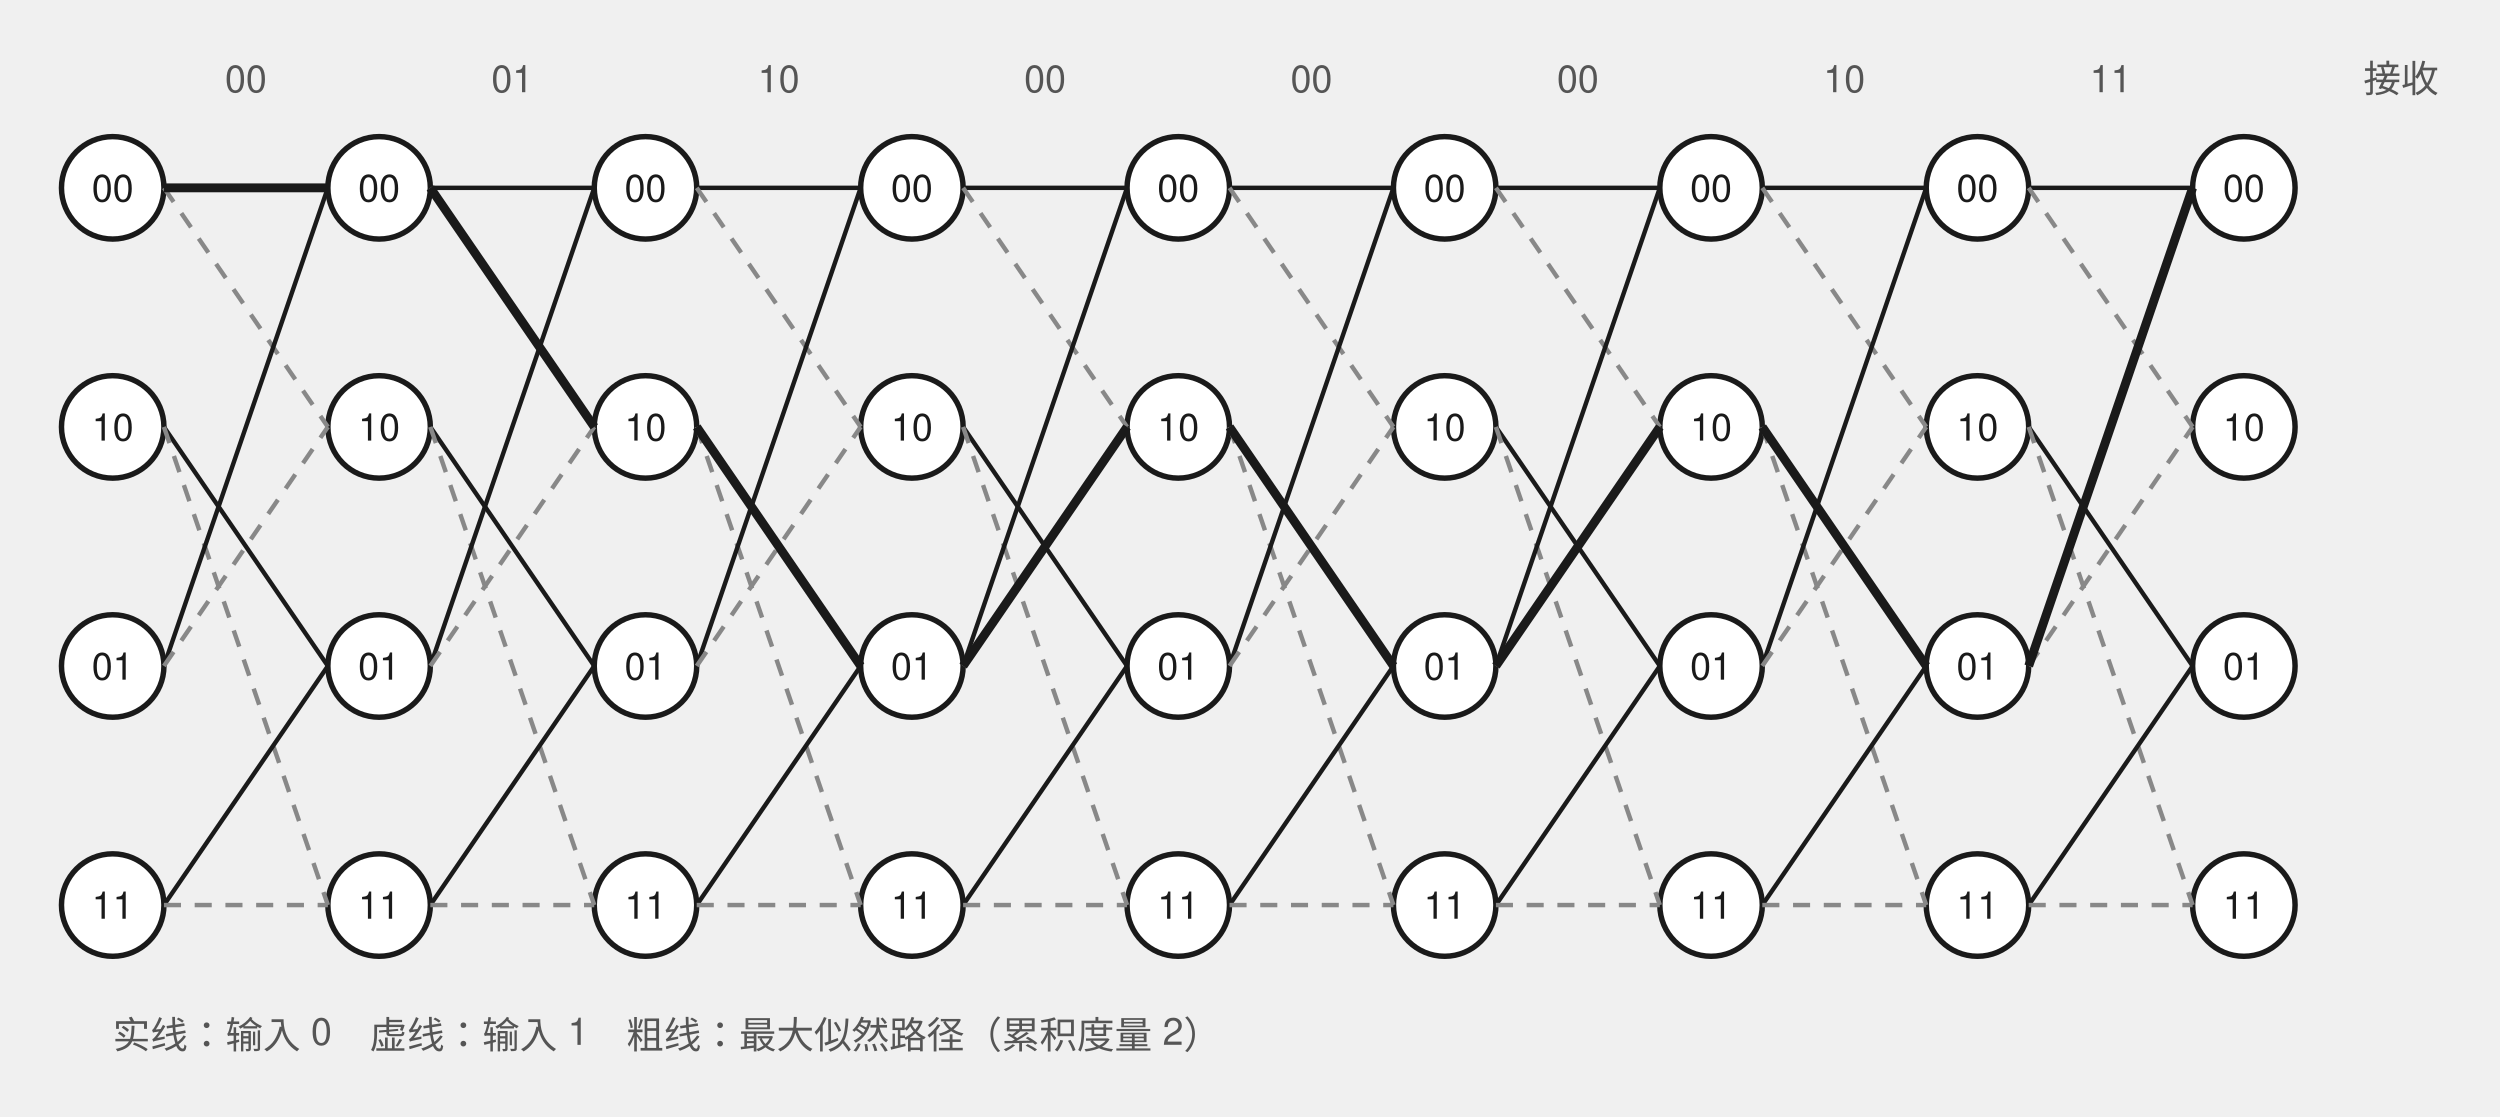
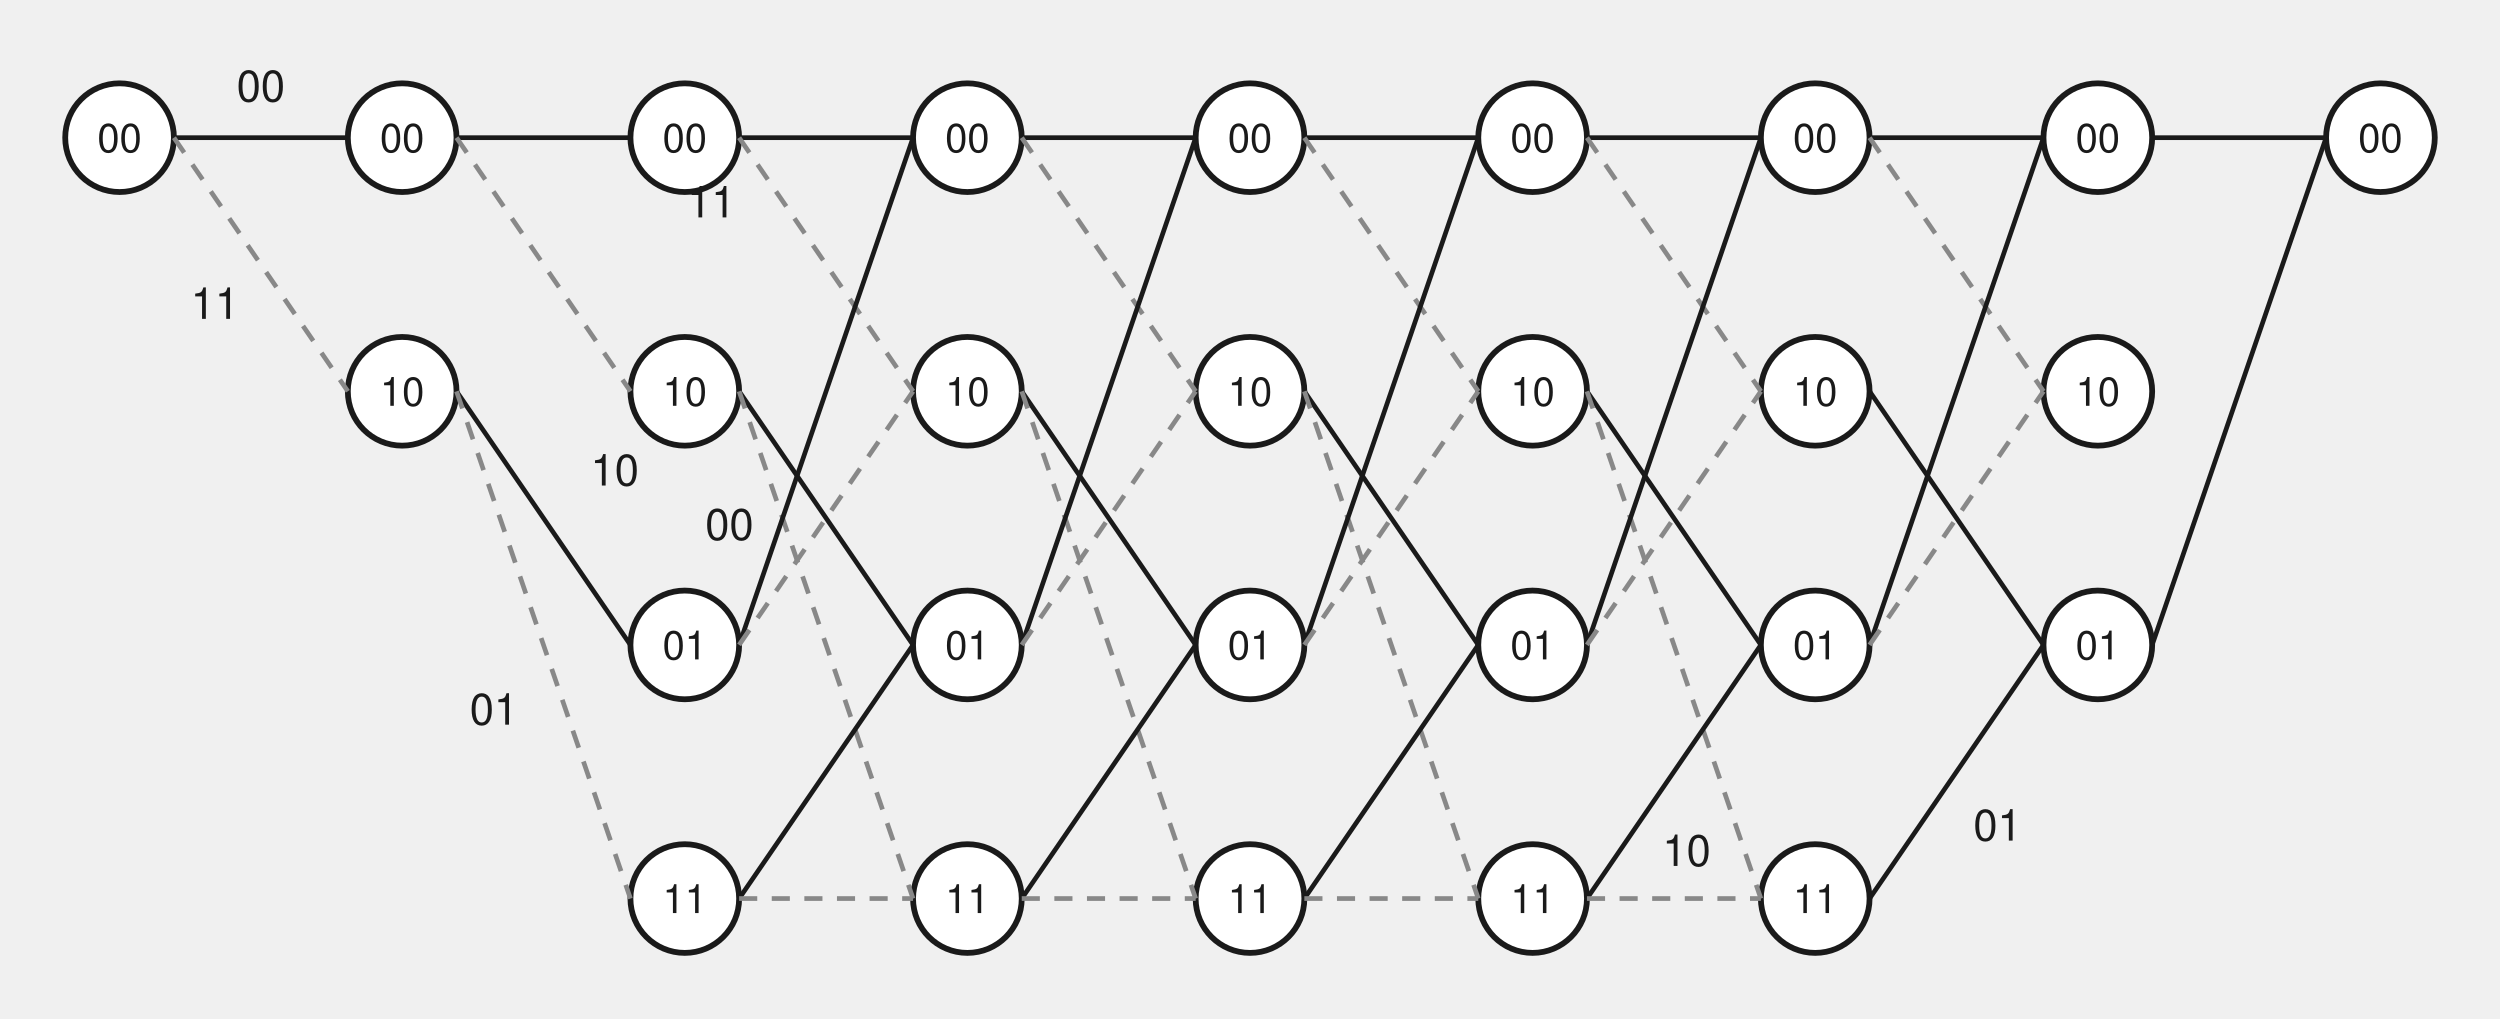
- <svg xmlns="http://www.w3.org/2000/svg" viewBox="7 -1 732 327" font-family="Helvetica,Arial,'PingFang SC','Microsoft YaHei',sans-serif" font-size="14">
+ <svg xmlns="http://www.w3.org/2000/svg" viewBox="7 16 690 281" font-family="Helvetica,Arial,'PingFang SC','Microsoft YaHei',sans-serif" font-size="14">
  <defs>
    <marker id="arR" markerWidth="8" markerHeight="8" refX="7" refY="3" orient="auto">
      <path d="M0,0 L7,3 L0,6 z" fill="#1a1a1a" />
    </marker>
  </defs>
  <defs>
    <marker id="arL" markerWidth="8" markerHeight="8" refX="1" refY="3" orient="auto">
      <path d="M7,0 L0,3 L7,6 z" fill="#1a1a1a" />
    </marker>
  </defs>
  <circle cx="40.0" cy="54.0" r="15.0" fill="#ffffff" stroke="#1a1a1a" stroke-width="1.6" />
  <text x="40.0" y="58.0" text-anchor="middle" font-size="11" fill="#1a1a1a">00</text>
-   <circle cx="40.0" cy="124.0" r="15.0" fill="#ffffff" stroke="#1a1a1a" stroke-width="1.6" />
-   <text x="40.0" y="128.0" text-anchor="middle" font-size="11" fill="#1a1a1a">10</text>
-   <circle cx="40.0" cy="194.0" r="15.0" fill="#ffffff" stroke="#1a1a1a" stroke-width="1.6" />
-   <text x="40.0" y="198.0" text-anchor="middle" font-size="11" fill="#1a1a1a">01</text>
-   <circle cx="40.0" cy="264.0" r="15.0" fill="#ffffff" stroke="#1a1a1a" stroke-width="1.6" />
-   <text x="40.0" y="268.0" text-anchor="middle" font-size="11" fill="#1a1a1a">11</text>
  <circle cx="118.0" cy="54.0" r="15.0" fill="#ffffff" stroke="#1a1a1a" stroke-width="1.6" />
  <text x="118.0" y="58.0" text-anchor="middle" font-size="11" fill="#1a1a1a">00</text>
  <circle cx="118.0" cy="124.0" r="15.0" fill="#ffffff" stroke="#1a1a1a" stroke-width="1.6" />
  <text x="118.0" y="128.0" text-anchor="middle" font-size="11" fill="#1a1a1a">10</text>
-   <circle cx="118.0" cy="194.0" r="15.0" fill="#ffffff" stroke="#1a1a1a" stroke-width="1.6" />
-   <text x="118.0" y="198.0" text-anchor="middle" font-size="11" fill="#1a1a1a">01</text>
-   <circle cx="118.0" cy="264.0" r="15.0" fill="#ffffff" stroke="#1a1a1a" stroke-width="1.6" />
-   <text x="118.0" y="268.0" text-anchor="middle" font-size="11" fill="#1a1a1a">11</text>
  <circle cx="196.0" cy="54.0" r="15.0" fill="#ffffff" stroke="#1a1a1a" stroke-width="1.6" />
  <text x="196.0" y="58.0" text-anchor="middle" font-size="11" fill="#1a1a1a">00</text>
  <circle cx="196.0" cy="124.0" r="15.0" fill="#ffffff" stroke="#1a1a1a" stroke-width="1.6" />
  <text x="196.0" y="128.0" text-anchor="middle" font-size="11" fill="#1a1a1a">10</text>
  <circle cx="196.0" cy="194.0" r="15.0" fill="#ffffff" stroke="#1a1a1a" stroke-width="1.6" />
  <text x="196.0" y="198.0" text-anchor="middle" font-size="11" fill="#1a1a1a">01</text>
  <circle cx="196.0" cy="264.0" r="15.0" fill="#ffffff" stroke="#1a1a1a" stroke-width="1.6" />
  <text x="196.0" y="268.0" text-anchor="middle" font-size="11" fill="#1a1a1a">11</text>
  <circle cx="274.0" cy="54.0" r="15.0" fill="#ffffff" stroke="#1a1a1a" stroke-width="1.6" />
  <text x="274.0" y="58.0" text-anchor="middle" font-size="11" fill="#1a1a1a">00</text>
  <circle cx="274.0" cy="124.0" r="15.0" fill="#ffffff" stroke="#1a1a1a" stroke-width="1.6" />
  <text x="274.0" y="128.0" text-anchor="middle" font-size="11" fill="#1a1a1a">10</text>
  <circle cx="274.0" cy="194.0" r="15.0" fill="#ffffff" stroke="#1a1a1a" stroke-width="1.6" />
  <text x="274.0" y="198.0" text-anchor="middle" font-size="11" fill="#1a1a1a">01</text>
  <circle cx="274.0" cy="264.0" r="15.0" fill="#ffffff" stroke="#1a1a1a" stroke-width="1.6" />
  <text x="274.0" y="268.0" text-anchor="middle" font-size="11" fill="#1a1a1a">11</text>
  <circle cx="352.0" cy="54.0" r="15.0" fill="#ffffff" stroke="#1a1a1a" stroke-width="1.6" />
  <text x="352.0" y="58.0" text-anchor="middle" font-size="11" fill="#1a1a1a">00</text>
  <circle cx="352.0" cy="124.0" r="15.0" fill="#ffffff" stroke="#1a1a1a" stroke-width="1.6" />
  <text x="352.0" y="128.0" text-anchor="middle" font-size="11" fill="#1a1a1a">10</text>
  <circle cx="352.0" cy="194.0" r="15.0" fill="#ffffff" stroke="#1a1a1a" stroke-width="1.6" />
  <text x="352.0" y="198.0" text-anchor="middle" font-size="11" fill="#1a1a1a">01</text>
  <circle cx="352.0" cy="264.0" r="15.0" fill="#ffffff" stroke="#1a1a1a" stroke-width="1.6" />
  <text x="352.0" y="268.0" text-anchor="middle" font-size="11" fill="#1a1a1a">11</text>
  <circle cx="430.0" cy="54.0" r="15.0" fill="#ffffff" stroke="#1a1a1a" stroke-width="1.6" />
  <text x="430.0" y="58.0" text-anchor="middle" font-size="11" fill="#1a1a1a">00</text>
  <circle cx="430.0" cy="124.0" r="15.0" fill="#ffffff" stroke="#1a1a1a" stroke-width="1.6" />
  <text x="430.0" y="128.0" text-anchor="middle" font-size="11" fill="#1a1a1a">10</text>
  <circle cx="430.0" cy="194.0" r="15.0" fill="#ffffff" stroke="#1a1a1a" stroke-width="1.6" />
  <text x="430.0" y="198.0" text-anchor="middle" font-size="11" fill="#1a1a1a">01</text>
  <circle cx="430.0" cy="264.0" r="15.0" fill="#ffffff" stroke="#1a1a1a" stroke-width="1.6" />
  <text x="430.0" y="268.0" text-anchor="middle" font-size="11" fill="#1a1a1a">11</text>
  <circle cx="508.0" cy="54.0" r="15.0" fill="#ffffff" stroke="#1a1a1a" stroke-width="1.6" />
  <text x="508.0" y="58.0" text-anchor="middle" font-size="11" fill="#1a1a1a">00</text>
  <circle cx="508.0" cy="124.0" r="15.0" fill="#ffffff" stroke="#1a1a1a" stroke-width="1.6" />
  <text x="508.0" y="128.0" text-anchor="middle" font-size="11" fill="#1a1a1a">10</text>
  <circle cx="508.0" cy="194.0" r="15.0" fill="#ffffff" stroke="#1a1a1a" stroke-width="1.6" />
  <text x="508.0" y="198.0" text-anchor="middle" font-size="11" fill="#1a1a1a">01</text>
  <circle cx="508.0" cy="264.0" r="15.0" fill="#ffffff" stroke="#1a1a1a" stroke-width="1.6" />
  <text x="508.0" y="268.0" text-anchor="middle" font-size="11" fill="#1a1a1a">11</text>
  <circle cx="586.0" cy="54.0" r="15.0" fill="#ffffff" stroke="#1a1a1a" stroke-width="1.6" />
  <text x="586.0" y="58.0" text-anchor="middle" font-size="11" fill="#1a1a1a">00</text>
  <circle cx="586.0" cy="124.0" r="15.0" fill="#ffffff" stroke="#1a1a1a" stroke-width="1.6" />
  <text x="586.0" y="128.0" text-anchor="middle" font-size="11" fill="#1a1a1a">10</text>
  <circle cx="586.0" cy="194.0" r="15.0" fill="#ffffff" stroke="#1a1a1a" stroke-width="1.6" />
  <text x="586.0" y="198.0" text-anchor="middle" font-size="11" fill="#1a1a1a">01</text>
-   <circle cx="586.0" cy="264.0" r="15.0" fill="#ffffff" stroke="#1a1a1a" stroke-width="1.6" />
-   <text x="586.0" y="268.0" text-anchor="middle" font-size="11" fill="#1a1a1a">11</text>
  <circle cx="664.0" cy="54.0" r="15.0" fill="#ffffff" stroke="#1a1a1a" stroke-width="1.6" />
  <text x="664.0" y="58.0" text-anchor="middle" font-size="11" fill="#1a1a1a">00</text>
-   <circle cx="664.0" cy="124.0" r="15.0" fill="#ffffff" stroke="#1a1a1a" stroke-width="1.6" />
-   <text x="664.0" y="128.0" text-anchor="middle" font-size="11" fill="#1a1a1a">10</text>
-   <circle cx="664.0" cy="194.0" r="15.0" fill="#ffffff" stroke="#1a1a1a" stroke-width="1.6" />
-   <text x="664.0" y="198.0" text-anchor="middle" font-size="11" fill="#1a1a1a">01</text>
-   <circle cx="664.0" cy="264.0" r="15.0" fill="#ffffff" stroke="#1a1a1a" stroke-width="1.6" />
-   <text x="664.0" y="268.0" text-anchor="middle" font-size="11" fill="#1a1a1a">11</text>
  <line x1="55.0" y1="54.0" x2="103.0" y2="54.0" stroke="#1a1a1a" stroke-width="1.3" />
  <line x1="55.0" y1="54.0" x2="103.0" y2="124.0" stroke="#888" stroke-width="1.3" stroke-dasharray="5,4" />
-   <line x1="55.0" y1="124.0" x2="103.0" y2="194.0" stroke="#1a1a1a" stroke-width="1.3" />
-   <line x1="55.0" y1="124.0" x2="103.0" y2="264.0" stroke="#888" stroke-width="1.3" stroke-dasharray="5,4" />
-   <line x1="55.0" y1="194.0" x2="103.0" y2="54.0" stroke="#1a1a1a" stroke-width="1.3" />
-   <line x1="55.0" y1="194.0" x2="103.0" y2="124.0" stroke="#888" stroke-width="1.3" stroke-dasharray="5,4" />
-   <line x1="55.0" y1="264.0" x2="103.0" y2="194.0" stroke="#1a1a1a" stroke-width="1.3" />
-   <line x1="55.0" y1="264.0" x2="103.0" y2="264.0" stroke="#888" stroke-width="1.3" stroke-dasharray="5,4" />
  <line x1="133.0" y1="54.0" x2="181.0" y2="54.0" stroke="#1a1a1a" stroke-width="1.3" />
  <line x1="133.0" y1="54.0" x2="181.0" y2="124.0" stroke="#888" stroke-width="1.3" stroke-dasharray="5,4" />
  <line x1="133.0" y1="124.0" x2="181.0" y2="194.0" stroke="#1a1a1a" stroke-width="1.3" />
  <line x1="133.0" y1="124.0" x2="181.0" y2="264.0" stroke="#888" stroke-width="1.3" stroke-dasharray="5,4" />
-   <line x1="133.0" y1="194.0" x2="181.0" y2="54.0" stroke="#1a1a1a" stroke-width="1.3" />
-   <line x1="133.0" y1="194.0" x2="181.0" y2="124.0" stroke="#888" stroke-width="1.3" stroke-dasharray="5,4" />
-   <line x1="133.0" y1="264.0" x2="181.0" y2="194.0" stroke="#1a1a1a" stroke-width="1.3" />
-   <line x1="133.0" y1="264.0" x2="181.0" y2="264.0" stroke="#888" stroke-width="1.3" stroke-dasharray="5,4" />
  <line x1="211.0" y1="54.0" x2="259.0" y2="54.0" stroke="#1a1a1a" stroke-width="1.3" />
  <line x1="211.0" y1="54.0" x2="259.0" y2="124.0" stroke="#888" stroke-width="1.3" stroke-dasharray="5,4" />
  <line x1="211.0" y1="124.0" x2="259.0" y2="194.0" stroke="#1a1a1a" stroke-width="1.3" />
  <line x1="211.0" y1="124.0" x2="259.0" y2="264.0" stroke="#888" stroke-width="1.3" stroke-dasharray="5,4" />
  <line x1="211.0" y1="194.0" x2="259.0" y2="54.0" stroke="#1a1a1a" stroke-width="1.3" />
  <line x1="211.0" y1="194.0" x2="259.0" y2="124.0" stroke="#888" stroke-width="1.3" stroke-dasharray="5,4" />
  <line x1="211.0" y1="264.0" x2="259.0" y2="194.0" stroke="#1a1a1a" stroke-width="1.3" />
  <line x1="211.0" y1="264.0" x2="259.0" y2="264.0" stroke="#888" stroke-width="1.3" stroke-dasharray="5,4" />
  <line x1="289.0" y1="54.0" x2="337.0" y2="54.0" stroke="#1a1a1a" stroke-width="1.3" />
  <line x1="289.0" y1="54.0" x2="337.0" y2="124.0" stroke="#888" stroke-width="1.3" stroke-dasharray="5,4" />
  <line x1="289.0" y1="124.0" x2="337.0" y2="194.0" stroke="#1a1a1a" stroke-width="1.3" />
  <line x1="289.0" y1="124.0" x2="337.0" y2="264.0" stroke="#888" stroke-width="1.3" stroke-dasharray="5,4" />
  <line x1="289.0" y1="194.0" x2="337.0" y2="54.0" stroke="#1a1a1a" stroke-width="1.3" />
  <line x1="289.0" y1="194.0" x2="337.0" y2="124.0" stroke="#888" stroke-width="1.3" stroke-dasharray="5,4" />
  <line x1="289.0" y1="264.0" x2="337.0" y2="194.0" stroke="#1a1a1a" stroke-width="1.3" />
  <line x1="289.0" y1="264.0" x2="337.0" y2="264.0" stroke="#888" stroke-width="1.3" stroke-dasharray="5,4" />
  <line x1="367.0" y1="54.0" x2="415.0" y2="54.0" stroke="#1a1a1a" stroke-width="1.3" />
  <line x1="367.0" y1="54.0" x2="415.0" y2="124.0" stroke="#888" stroke-width="1.3" stroke-dasharray="5,4" />
  <line x1="367.0" y1="124.0" x2="415.0" y2="194.0" stroke="#1a1a1a" stroke-width="1.3" />
  <line x1="367.0" y1="124.0" x2="415.0" y2="264.0" stroke="#888" stroke-width="1.3" stroke-dasharray="5,4" />
  <line x1="367.0" y1="194.0" x2="415.0" y2="54.0" stroke="#1a1a1a" stroke-width="1.3" />
  <line x1="367.0" y1="194.0" x2="415.0" y2="124.0" stroke="#888" stroke-width="1.3" stroke-dasharray="5,4" />
  <line x1="367.0" y1="264.0" x2="415.0" y2="194.0" stroke="#1a1a1a" stroke-width="1.3" />
  <line x1="367.0" y1="264.0" x2="415.0" y2="264.0" stroke="#888" stroke-width="1.3" stroke-dasharray="5,4" />
  <line x1="445.0" y1="54.0" x2="493.0" y2="54.0" stroke="#1a1a1a" stroke-width="1.3" />
  <line x1="445.0" y1="54.0" x2="493.0" y2="124.0" stroke="#888" stroke-width="1.3" stroke-dasharray="5,4" />
  <line x1="445.0" y1="124.0" x2="493.0" y2="194.0" stroke="#1a1a1a" stroke-width="1.3" />
  <line x1="445.0" y1="124.0" x2="493.0" y2="264.0" stroke="#888" stroke-width="1.3" stroke-dasharray="5,4" />
  <line x1="445.0" y1="194.0" x2="493.0" y2="54.0" stroke="#1a1a1a" stroke-width="1.3" />
  <line x1="445.0" y1="194.0" x2="493.0" y2="124.0" stroke="#888" stroke-width="1.3" stroke-dasharray="5,4" />
  <line x1="445.0" y1="264.0" x2="493.0" y2="194.0" stroke="#1a1a1a" stroke-width="1.3" />
  <line x1="445.0" y1="264.0" x2="493.0" y2="264.0" stroke="#888" stroke-width="1.3" stroke-dasharray="5,4" />
  <line x1="523.0" y1="54.0" x2="571.0" y2="54.0" stroke="#1a1a1a" stroke-width="1.3" />
  <line x1="523.0" y1="54.0" x2="571.0" y2="124.0" stroke="#888" stroke-width="1.3" stroke-dasharray="5,4" />
  <line x1="523.0" y1="124.0" x2="571.0" y2="194.0" stroke="#1a1a1a" stroke-width="1.3" />
-   <line x1="523.0" y1="124.0" x2="571.0" y2="264.0" stroke="#888" stroke-width="1.3" stroke-dasharray="5,4" />
  <line x1="523.0" y1="194.0" x2="571.0" y2="54.0" stroke="#1a1a1a" stroke-width="1.3" />
  <line x1="523.0" y1="194.0" x2="571.0" y2="124.0" stroke="#888" stroke-width="1.3" stroke-dasharray="5,4" />
  <line x1="523.0" y1="264.0" x2="571.0" y2="194.0" stroke="#1a1a1a" stroke-width="1.3" />
-   <line x1="523.0" y1="264.0" x2="571.0" y2="264.0" stroke="#888" stroke-width="1.3" stroke-dasharray="5,4" />
  <line x1="601.0" y1="54.0" x2="649.0" y2="54.0" stroke="#1a1a1a" stroke-width="1.3" />
-   <line x1="601.0" y1="54.0" x2="649.0" y2="124.0" stroke="#888" stroke-width="1.3" stroke-dasharray="5,4" />
-   <line x1="601.0" y1="124.0" x2="649.0" y2="194.0" stroke="#1a1a1a" stroke-width="1.3" />
-   <line x1="601.0" y1="124.0" x2="649.0" y2="264.0" stroke="#888" stroke-width="1.3" stroke-dasharray="5,4" />
  <line x1="601.0" y1="194.0" x2="649.0" y2="54.0" stroke="#1a1a1a" stroke-width="1.3" />
-   <line x1="601.0" y1="194.0" x2="649.0" y2="124.0" stroke="#888" stroke-width="1.3" stroke-dasharray="5,4" />
-   <line x1="601.0" y1="264.0" x2="649.0" y2="194.0" stroke="#1a1a1a" stroke-width="1.3" />
-   <line x1="601.0" y1="264.0" x2="649.0" y2="264.0" stroke="#888" stroke-width="1.3" stroke-dasharray="5,4" />
-   <line x1="55.0" y1="54.0" x2="103.0" y2="54.0" stroke="#1a1a1a" stroke-width="2.6" />
-   <line x1="133.0" y1="54.0" x2="181.0" y2="124.0" stroke="#1a1a1a" stroke-width="2.6" />
-   <line x1="211.0" y1="124.0" x2="259.0" y2="194.0" stroke="#1a1a1a" stroke-width="2.6" />
-   <line x1="289.0" y1="194.0" x2="337.0" y2="124.0" stroke="#1a1a1a" stroke-width="2.6" />
-   <line x1="367.0" y1="124.0" x2="415.0" y2="194.0" stroke="#1a1a1a" stroke-width="2.6" />
-   <line x1="445.0" y1="194.0" x2="493.0" y2="124.0" stroke="#1a1a1a" stroke-width="2.6" />
-   <line x1="523.0" y1="124.0" x2="571.0" y2="194.0" stroke="#1a1a1a" stroke-width="2.6" />
-   <line x1="601.0" y1="194.0" x2="649.0" y2="54.0" stroke="#1a1a1a" stroke-width="2.6" />
-   <text x="79.0" y="26.0" text-anchor="middle" font-size="11" fill="#555">00</text>
-   <text x="157.0" y="26.0" text-anchor="middle" font-size="11" fill="#555">01</text>
-   <text x="235.0" y="26.0" text-anchor="middle" font-size="11" fill="#555">10</text>
-   <text x="313.0" y="26.0" text-anchor="middle" font-size="11" fill="#555">00</text>
-   <text x="391.0" y="26.0" text-anchor="middle" font-size="11" fill="#555">00</text>
-   <text x="469.0" y="26.0" text-anchor="middle" font-size="11" fill="#555">00</text>
-   <text x="547.0" y="26.0" text-anchor="middle" font-size="11" fill="#555">10</text>
-   <text x="625.0" y="26.0" text-anchor="middle" font-size="11" fill="#555">11</text>
-   <text x="699.0" y="26.0" text-anchor="start" font-size="11" fill="#555">接收</text>
-   <text x="40.0" y="306.0" text-anchor="start" font-size="11" fill="#555">实线：输入 0　虚线：输入 1　粗线：最大似然路径（累积度量 2）</text>
+   <text x="79.0" y="44.0" text-anchor="middle" font-size="12" fill="#1a1a1a">00</text>
+   <text x="73.0" y="104.0" text-anchor="end" font-size="12" fill="#1a1a1a">11</text>
+   <text x="170.0" y="150.0" text-anchor="start" font-size="12" fill="#1a1a1a">10</text>
+   <text x="150.0" y="216.0" text-anchor="end" font-size="12" fill="#1a1a1a">01</text>
+   <text x="210.0" y="76.0" text-anchor="end" font-size="12" fill="#1a1a1a">11</text>
+   <text x="215.0" y="165.0" text-anchor="end" font-size="12" fill="#1a1a1a">00</text>
+   <text x="472.5" y="255.0" text-anchor="middle" font-size="12" fill="#1a1a1a">10</text>
+   <text x="565.0" y="248.0" text-anchor="end" font-size="12" fill="#1a1a1a">01</text>
</svg>
